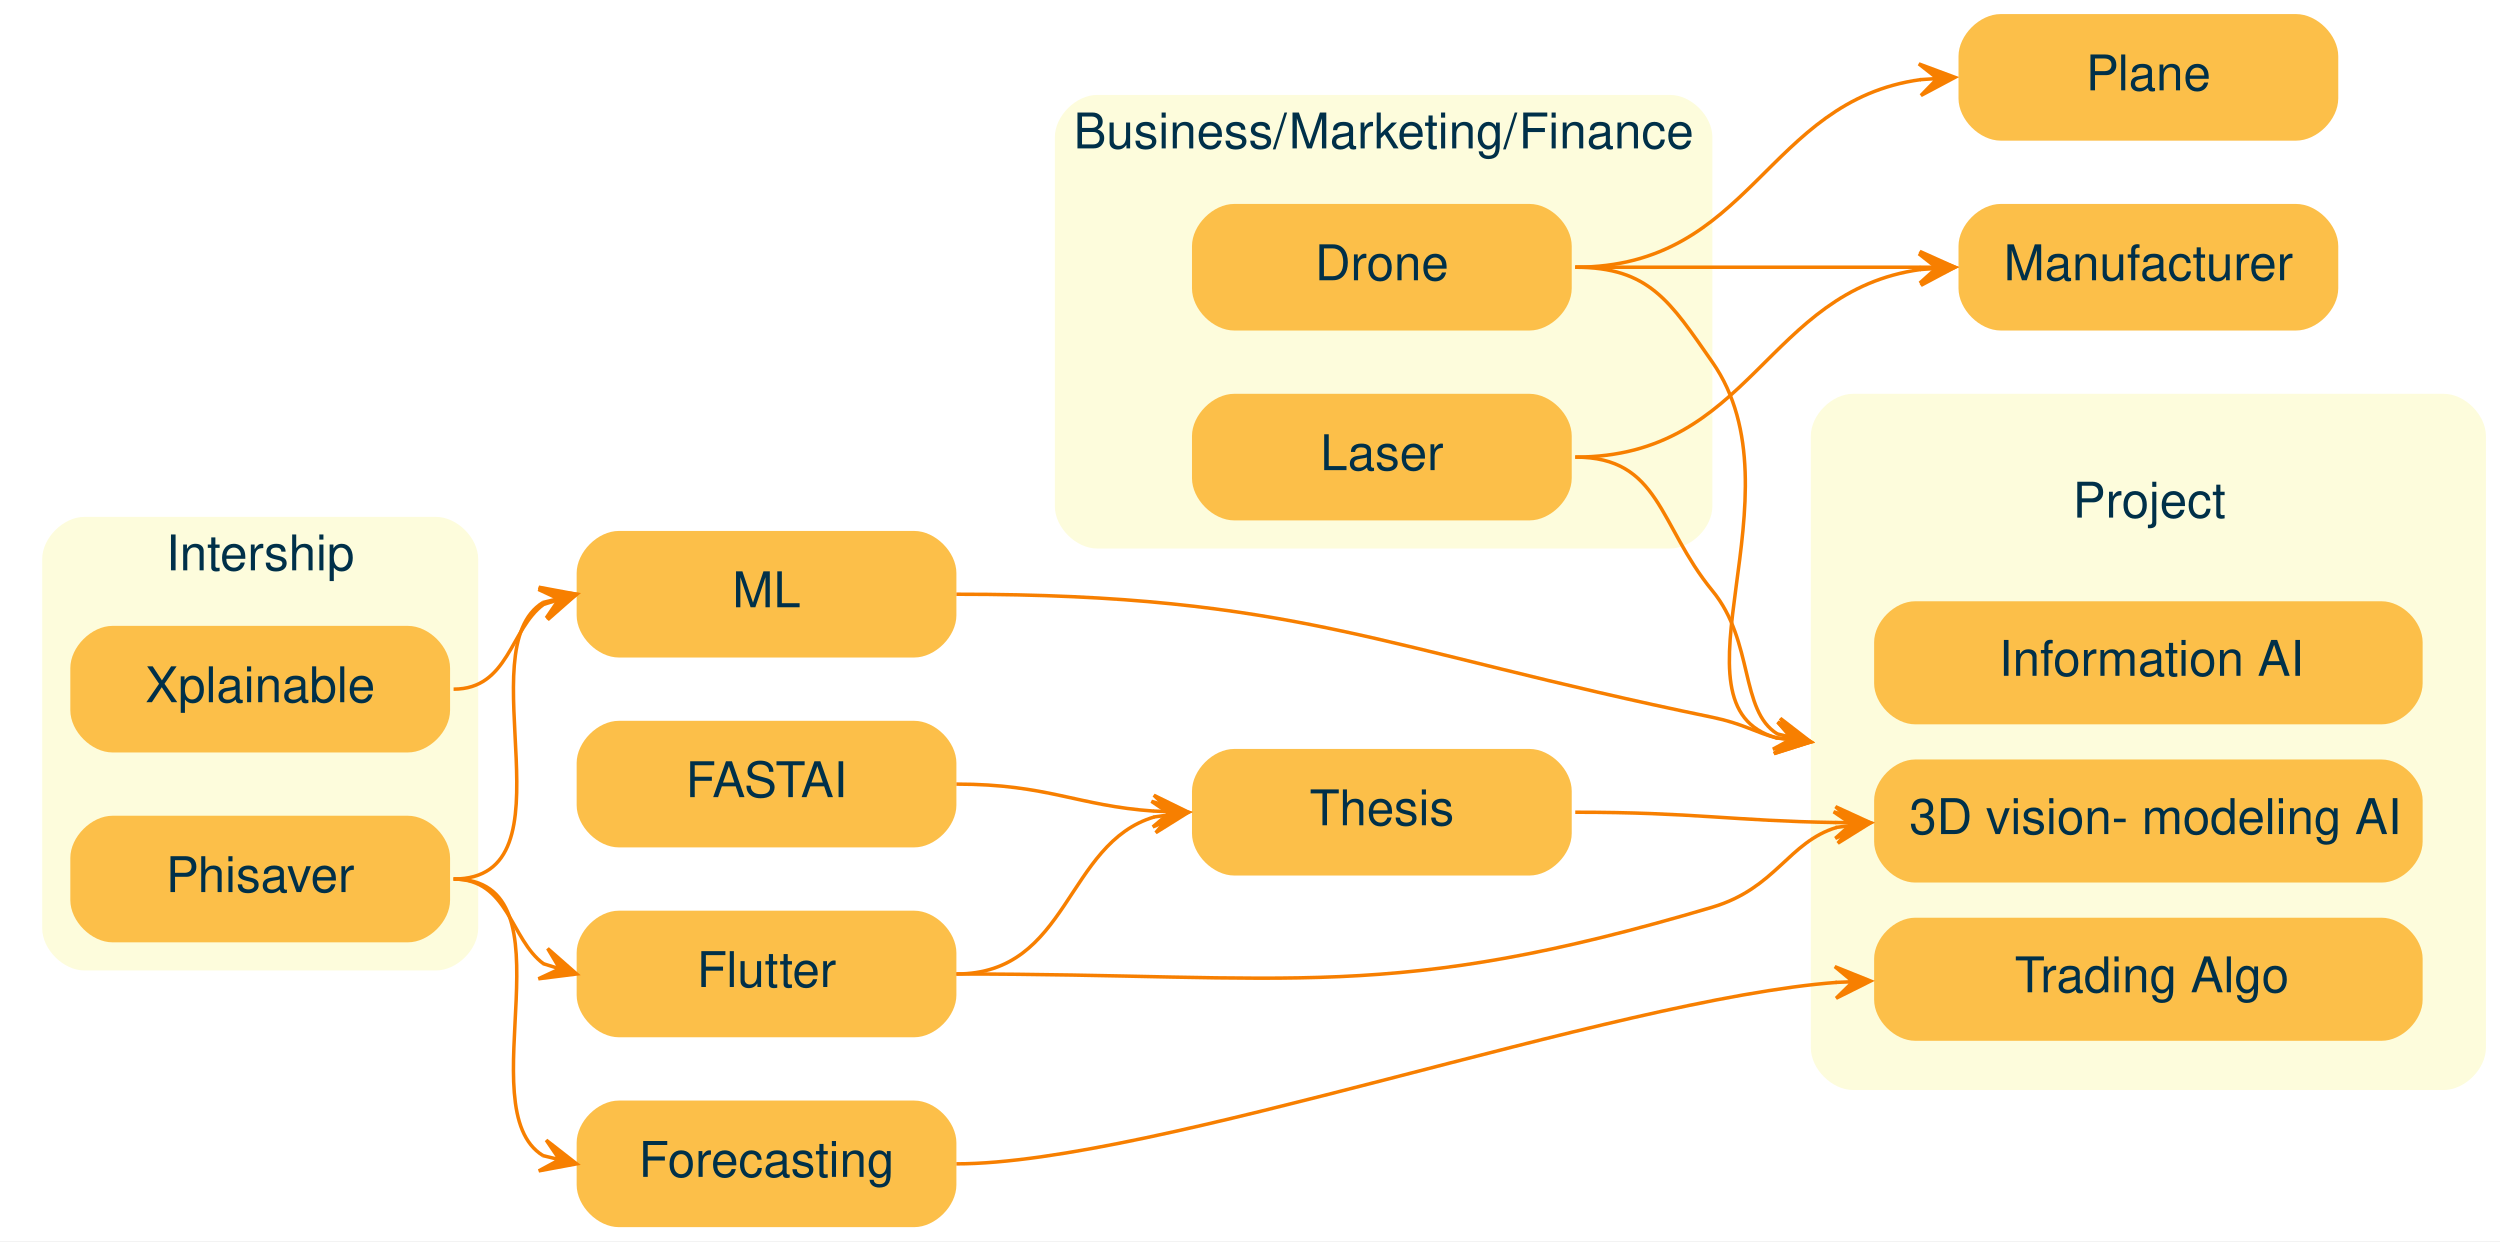
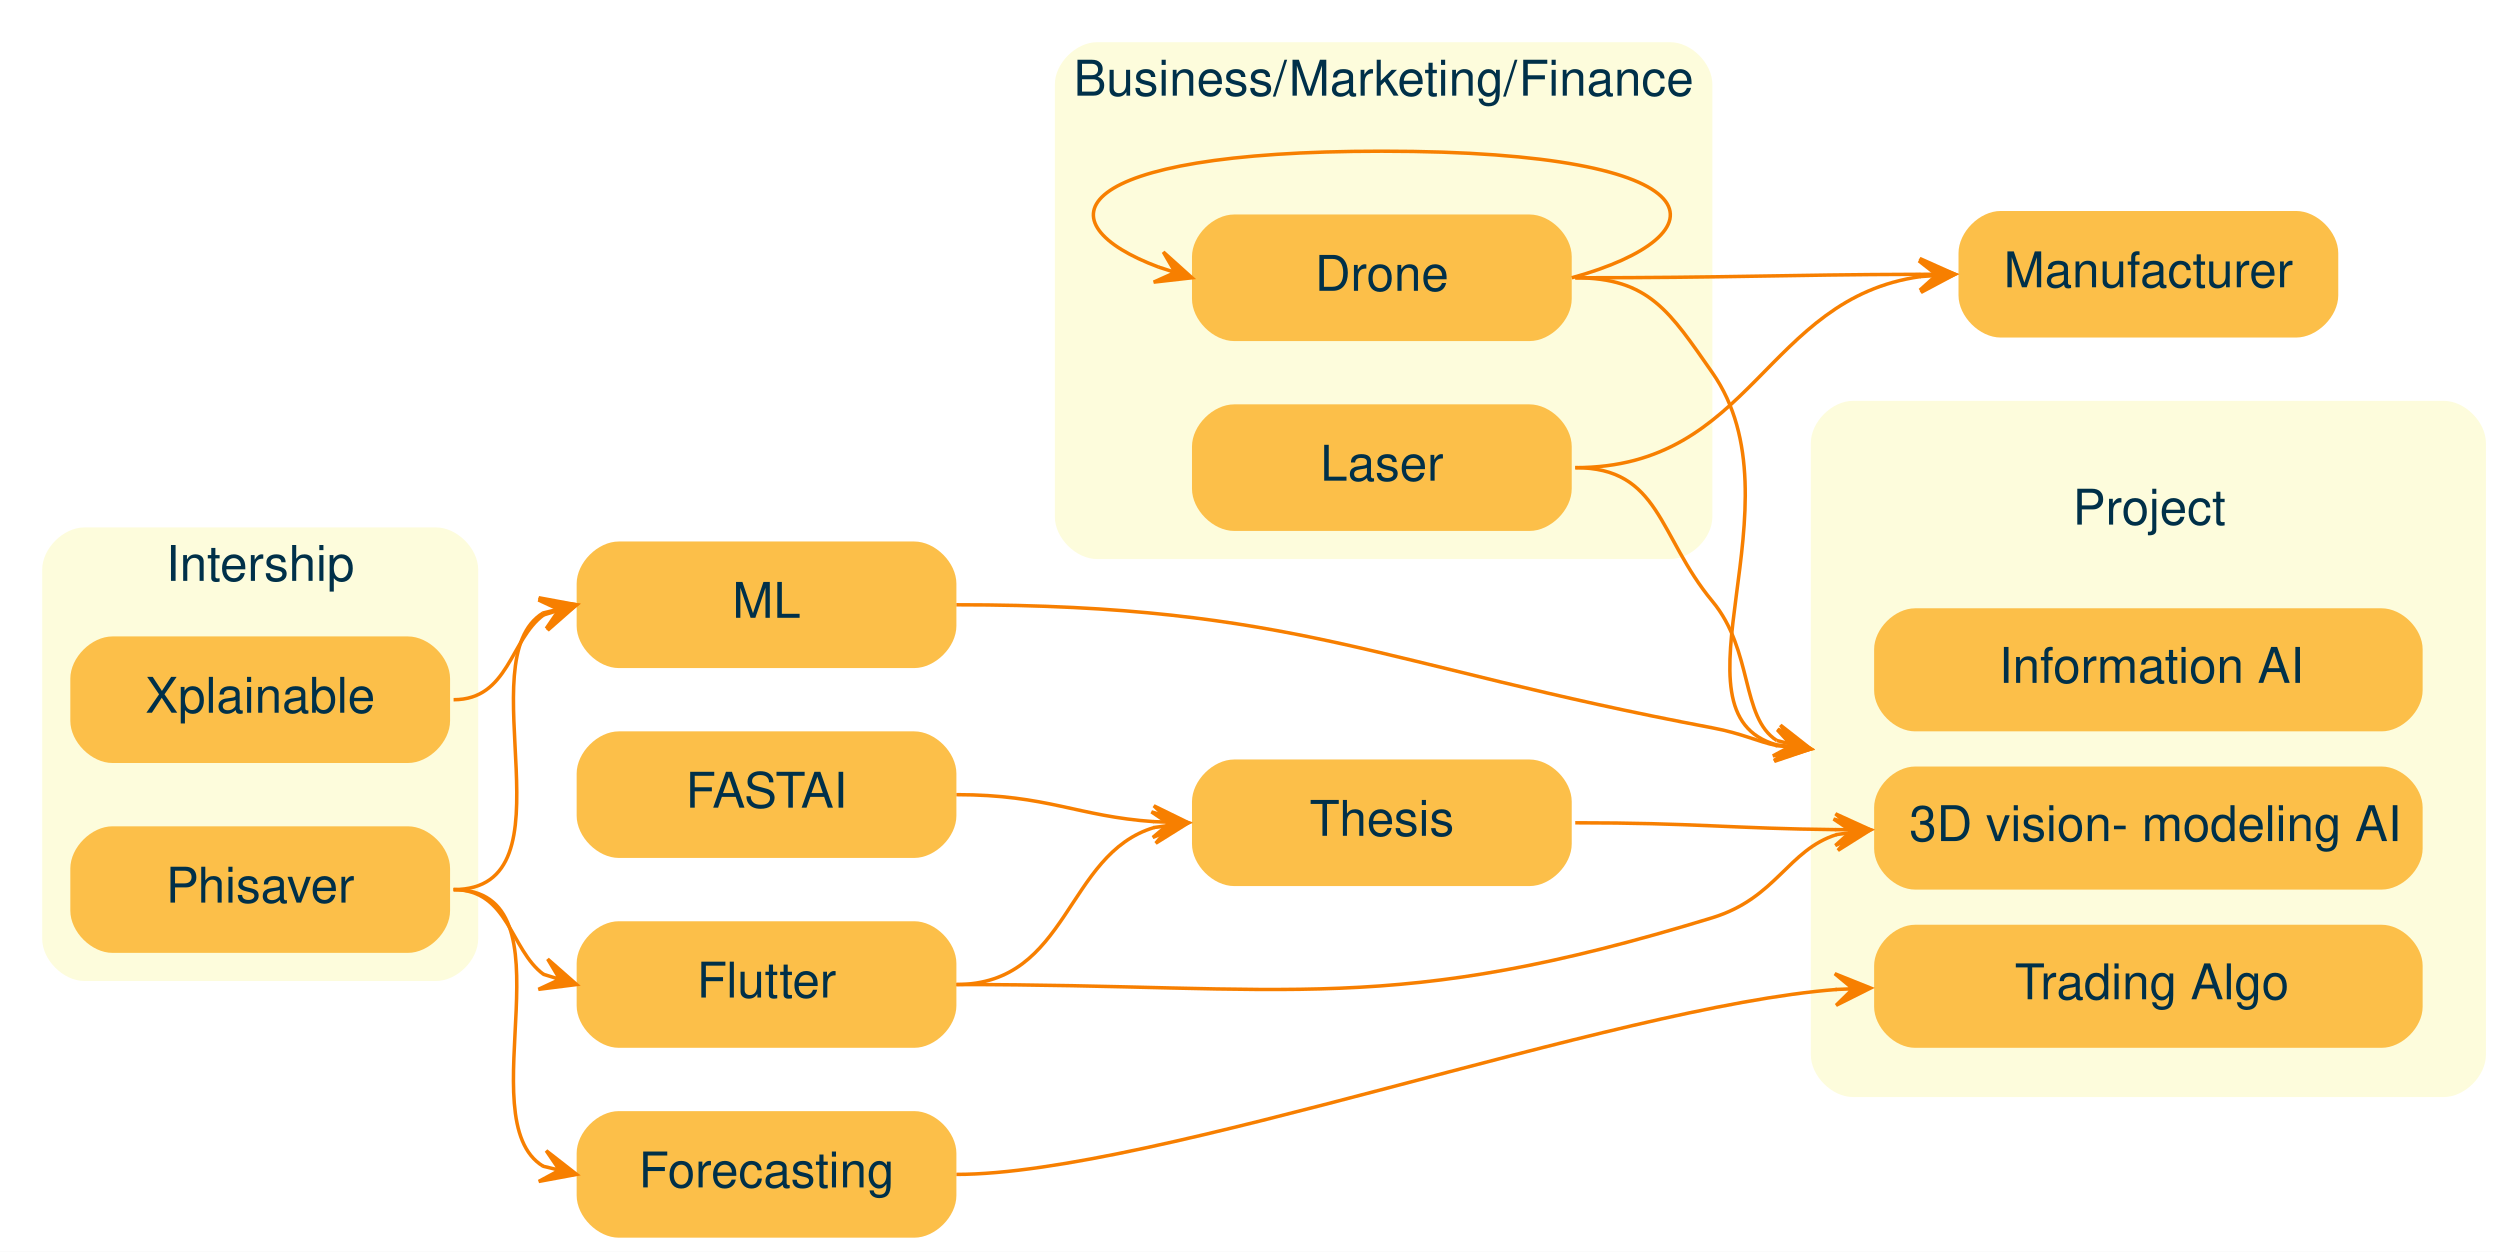
- <svg xmlns="http://www.w3.org/2000/svg" width="711pt" height="353pt" viewBox="0.00 0.00 711.00 353.00">
-   <g id="graph0" class="graph" transform="scale(1 1) rotate(0) translate(4 349)">
-     <polygon fill="white" stroke="none" points="-4,4 -4,-349 707,-349 707,4 -4,4" />
+ <svg xmlns="http://www.w3.org/2000/svg" width="711pt" height="356pt" viewBox="0.00 0.00 711.00 356.00">
+   <g id="graph0" class="graph" transform="scale(1 1) rotate(0) translate(4 352)">
+     <polygon fill="white" stroke="none" points="-4,4 -4,-352 707,-352 707,4 -4,4" />
    <g id="clust1" class="cluster">
-       <path fill="#fdfcdc" stroke="black" stroke-width="0" d="M308,-193C308,-193 471,-193 471,-193 477,-193 483,-199 483,-205 483,-205 483,-310 483,-310 483,-316 477,-322 471,-322 471,-322 308,-322 308,-322 302,-322 296,-316 296,-310 296,-310 296,-205 296,-205 296,-199 302,-193 308,-193" />
-       <text text-anchor="middle" x="389.5" y="-306.8" font-family="Helvetica,Arial,sans-serif" font-size="14.00" fill="#003049">Business/Marketing/Finance</text>
+       <path fill="#fdfcdc" stroke="black" stroke-width="0" d="M308,-193C308,-193 471,-193 471,-193 477,-193 483,-199 483,-205 483,-205 483,-328 483,-328 483,-334 477,-340 471,-340 471,-340 308,-340 308,-340 302,-340 296,-334 296,-328 296,-328 296,-205 296,-205 296,-199 302,-193 308,-193" />
+       <text text-anchor="middle" x="389.5" y="-324.8" font-family="Helvetica,Arial,sans-serif" font-size="14.00" fill="#003049">Business/Marketing/Finance</text>
    </g>
    <g id="clust2" class="cluster">
      <path fill="#fdfcdc" stroke="black" stroke-width="0" d="M20,-73C20,-73 120,-73 120,-73 126,-73 132,-79 132,-85 132,-85 132,-190 132,-190 132,-196 126,-202 120,-202 120,-202 20,-202 20,-202 14,-202 8,-196 8,-190 8,-190 8,-85 8,-85 8,-79 14,-73 20,-73" />
      <text text-anchor="middle" x="70" y="-186.8" font-family="Helvetica,Arial,sans-serif" font-size="14.00" fill="#003049">Intership</text>
    </g>
    <g id="node1" class="node">
      <path fill="#fcbf49" stroke="black" stroke-width="0" d="M431,-291C431,-291 347,-291 347,-291 341,-291 335,-285 335,-279 335,-279 335,-267 335,-267 335,-261 341,-255 347,-255 347,-255 431,-255 431,-255 437,-255 443,-261 443,-267 443,-267 443,-279 443,-279 443,-285 437,-291 431,-291" />
      <text text-anchor="middle" x="389" y="-269.3" font-family="Helvetica,Arial,sans-serif" font-size="14.00" fill="#003049">Drone</text>
    </g>
+     <g id="edge14" class="edge">
+       <path fill="none" stroke="#f77f00" d="M443,-273C486.75,-285 486.75,-309 389,-309 298.89,-309 291.85,-288.6 325.57,-276.02" />
+       <polygon fill="#f77f00" stroke="#f77f00" points="335,-273 326.85,-280.33 330.24,-274.52 325.48,-276.05 325.48,-276.05 325.48,-276.05 330.24,-274.52 324.1,-271.76 335,-273 335,-273" />
+     </g>
    <g id="node5" class="node">
-       <path fill="#fdfcdc" stroke="black" stroke-width="0" d="M691,-237C691,-237 523,-237 523,-237 517,-237 511,-231 511,-225 511,-225 511,-51 511,-51 511,-45 517,-39 523,-39 523,-39 691,-39 691,-39 697,-39 703,-45 703,-51 703,-51 703,-225 703,-225 703,-231 697,-237 691,-237" />
-       <text text-anchor="start" x="585.5" y="-201.8" font-family="Helvetica,Arial,sans-serif" font-size="14.00" fill="#003049">Project</text>
-       <path fill="#fcbf49" stroke="none" d="M540.67,-143C540.67,-143 673.33,-143 673.33,-143 679.17,-143 685,-148.83 685,-154.67 685,-154.67 685,-166.33 685,-166.33 685,-172.17 679.17,-178 673.33,-178 673.33,-178 540.67,-178 540.67,-178 534.83,-178 529,-172.17 529,-166.33 529,-166.33 529,-154.67 529,-154.67 529,-148.83 534.83,-143 540.67,-143" />
-       <text text-anchor="start" x="564.5" y="-156.8" font-family="Helvetica,Arial,sans-serif" font-size="14.00" fill="#003049">Information AI</text>
-       <path fill="#fcbf49" stroke="none" d="M540.67,-98C540.67,-98 673.33,-98 673.33,-98 679.17,-98 685,-103.83 685,-109.67 685,-109.67 685,-121.33 685,-121.33 685,-127.17 679.17,-133 673.33,-133 673.33,-133 540.67,-133 540.67,-133 534.83,-133 529,-127.17 529,-121.33 529,-121.33 529,-109.67 529,-109.67 529,-103.83 534.83,-98 540.67,-98" />
-       <text text-anchor="start" x="539" y="-111.8" font-family="Helvetica,Arial,sans-serif" font-size="14.00" fill="#003049">3D vision- modeling AI</text>
-       <path fill="#fcbf49" stroke="none" d="M540.67,-53C540.67,-53 673.33,-53 673.33,-53 679.17,-53 685,-58.83 685,-64.67 685,-64.67 685,-76.33 685,-76.33 685,-82.17 679.17,-88 673.33,-88 673.33,-88 540.67,-88 540.67,-88 534.83,-88 529,-82.17 529,-76.33 529,-76.33 529,-64.67 529,-64.67 529,-58.83 534.83,-53 540.67,-53" />
-       <text text-anchor="start" x="569" y="-66.8" font-family="Helvetica,Arial,sans-serif" font-size="14.00" fill="#003049">Trading Algo</text>
+       <path fill="#fdfcdc" stroke="black" stroke-width="0" d="M691,-238C691,-238 523,-238 523,-238 517,-238 511,-232 511,-226 511,-226 511,-52 511,-52 511,-46 517,-40 523,-40 523,-40 691,-40 691,-40 697,-40 703,-46 703,-52 703,-52 703,-226 703,-226 703,-232 697,-238 691,-238" />
+       <text text-anchor="start" x="585.5" y="-202.8" font-family="Helvetica,Arial,sans-serif" font-size="14.00" fill="#003049">Project</text>
+       <path fill="#fcbf49" stroke="none" d="M540.67,-144C540.67,-144 673.33,-144 673.33,-144 679.17,-144 685,-149.83 685,-155.67 685,-155.67 685,-167.33 685,-167.33 685,-173.17 679.17,-179 673.33,-179 673.33,-179 540.67,-179 540.67,-179 534.83,-179 529,-173.17 529,-167.33 529,-167.33 529,-155.67 529,-155.67 529,-149.83 534.83,-144 540.67,-144" />
+       <text text-anchor="start" x="564.5" y="-157.8" font-family="Helvetica,Arial,sans-serif" font-size="14.00" fill="#003049">Information AI</text>
+       <path fill="#fcbf49" stroke="none" d="M540.67,-99C540.67,-99 673.33,-99 673.33,-99 679.17,-99 685,-104.83 685,-110.67 685,-110.67 685,-122.33 685,-122.33 685,-128.17 679.17,-134 673.33,-134 673.33,-134 540.67,-134 540.67,-134 534.83,-134 529,-128.17 529,-122.33 529,-122.33 529,-110.67 529,-110.67 529,-104.83 534.83,-99 540.67,-99" />
+       <text text-anchor="start" x="539" y="-112.8" font-family="Helvetica,Arial,sans-serif" font-size="14.00" fill="#003049">3D vision- modeling AI</text>
+       <path fill="#fcbf49" stroke="none" d="M540.67,-54C540.67,-54 673.33,-54 673.33,-54 679.17,-54 685,-59.83 685,-65.67 685,-65.67 685,-77.33 685,-77.33 685,-83.17 679.17,-89 673.33,-89 673.33,-89 540.67,-89 540.67,-89 534.83,-89 529,-83.17 529,-77.33 529,-77.33 529,-65.67 529,-65.67 529,-59.83 534.83,-54 540.67,-54" />
+       <text text-anchor="start" x="569" y="-67.8" font-family="Helvetica,Arial,sans-serif" font-size="14.00" fill="#003049">Trading Algo</text>
    </g>
    <g id="edge13" class="edge">
-       <path fill="none" stroke="#f77f00" d="M444,-273C465.08,-273 470.93,-263.29 483,-246 509.17,-208.52 468.74,-148.36 501.12,-139.19" />
-       <polygon fill="#f77f00" stroke="#f77f00" points="511,-138 501.61,-143.66 506.04,-138.6 501.07,-139.19 501.07,-139.19 501.07,-139.19 506.04,-138.6 500.53,-134.73 511,-138 511,-138" />
+       <path fill="none" stroke="#f77f00" d="M444,-273C465.08,-273 470.91,-263.27 483,-246 508.98,-208.87 469.08,-149.26 501.2,-140.18" />
+       <polygon fill="#f77f00" stroke="#f77f00" points="511,-139 501.61,-144.66 506.04,-139.6 501.07,-140.19 501.07,-140.19 501.07,-140.19 506.04,-139.6 500.53,-135.72 511,-139 511,-139" />
    </g>
    <g id="node11" class="node">
-       <path fill="#fcbf49" stroke="black" stroke-width="0" d="M649,-291C649,-291 565,-291 565,-291 559,-291 553,-285 553,-279 553,-279 553,-267 553,-267 553,-261 559,-255 565,-255 565,-255 649,-255 649,-255 655,-255 661,-261 661,-267 661,-267 661,-279 661,-279 661,-285 655,-291 649,-291" />
-       <text text-anchor="middle" x="607" y="-269.3" font-family="Helvetica,Arial,sans-serif" font-size="14.00" fill="#003049">Manufacturer</text>
+       <path fill="#fcbf49" stroke="black" stroke-width="0" d="M649,-292C649,-292 565,-292 565,-292 559,-292 553,-286 553,-280 553,-280 553,-268 553,-268 553,-262 559,-256 565,-256 565,-256 649,-256 649,-256 655,-256 661,-262 661,-268 661,-268 661,-280 661,-280 661,-286 655,-292 649,-292" />
+       <text text-anchor="middle" x="607" y="-270.3" font-family="Helvetica,Arial,sans-serif" font-size="14.00" fill="#003049">Manufacturer</text>
    </g>
    <g id="edge15" class="edge">
-       <path fill="none" stroke="#f77f00" d="M444,-273C488.53,-273 502.08,-273 542.13,-273" />
-       <polygon fill="#f77f00" stroke="#f77f00" points="552,-273 542,-277.5 547,-273 542,-273 542,-273 542,-273 547,-273 542,-268.5 552,-273 552,-273" />
-     </g>
-     <g id="node12" class="node">
-       <path fill="#fcbf49" stroke="black" stroke-width="0" d="M649,-345C649,-345 565,-345 565,-345 559,-345 553,-339 553,-333 553,-333 553,-321 553,-321 553,-315 559,-309 565,-309 565,-309 649,-309 649,-309 655,-309 661,-315 661,-321 661,-321 661,-333 661,-333 661,-339 655,-345 649,-345" />
-       <text text-anchor="middle" x="607" y="-323.3" font-family="Helvetica,Arial,sans-serif" font-size="14.00" fill="#003049">Plane</text>
-     </g>
-     <g id="edge14" class="edge">
-       <path fill="none" stroke="#f77f00" d="M444,-273C494.21,-273 498.03,-320.26 542.26,-326.36" />
-       <polygon fill="#f77f00" stroke="#f77f00" points="552,-327 541.72,-330.83 547.01,-326.67 542.02,-326.34 542.02,-326.34 542.02,-326.34 547.01,-326.67 542.32,-321.85 552,-327 552,-327" />
+       <path fill="none" stroke="#f77f00" d="M444,-273C488.53,-273 502.08,-273.86 542.13,-273.99" />
+       <polygon fill="#f77f00" stroke="#f77f00" points="552,-274 541.99,-278.48 547,-273.99 542,-273.98 542,-273.98 542,-273.98 547,-273.99 542.01,-269.48 552,-274 552,-274" />
    </g>
    <g id="node2" class="node">
      <path fill="#fcbf49" stroke="black" stroke-width="0" d="M431,-237C431,-237 347,-237 347,-237 341,-237 335,-231 335,-225 335,-225 335,-213 335,-213 335,-207 341,-201 347,-201 347,-201 431,-201 431,-201 437,-201 443,-207 443,-213 443,-213 443,-225 443,-225 443,-231 437,-237 431,-237" />
      <text text-anchor="middle" x="389" y="-215.3" font-family="Helvetica,Arial,sans-serif" font-size="14.00" fill="#003049">Laser</text>
    </g>
    <g id="edge11" class="edge">
-       <path fill="none" stroke="#f77f00" d="M444,-219C468.2,-219 467.64,-199.7 483,-181 494.88,-166.55 490.76,-146.87 501.49,-140.27" />
-       <polygon fill="#f77f00" stroke="#f77f00" points="511,-138 502.32,-144.7 506.14,-139.16 501.27,-140.32 501.27,-140.32 501.27,-140.32 506.14,-139.16 500.23,-135.94 511,-138 511,-138" />
+       <path fill="none" stroke="#f77f00" d="M444,-219C468.2,-219 467.54,-199.62 483,-181 494.65,-166.98 491.04,-148.02 501.31,-141.4" />
+       <polygon fill="#f77f00" stroke="#f77f00" points="511,-139 502.37,-145.77 506.15,-140.2 501.29,-141.4 501.29,-141.4 501.29,-141.4 506.15,-140.2 500.21,-137.03 511,-139 511,-139" />
    </g>
    <g id="edge12" class="edge">
-       <path fill="none" stroke="#f77f00" d="M444,-219C494.21,-219 498.03,-266.26 542.26,-272.36" />
-       <polygon fill="#f77f00" stroke="#f77f00" points="552,-273 541.72,-276.83 547.01,-272.67 542.02,-272.34 542.02,-272.34 542.02,-272.34 547.01,-272.67 542.32,-267.85 552,-273 552,-273" />
+       <path fill="none" stroke="#f77f00" d="M444,-219C494.39,-219 497.88,-267.14 542.22,-273.34" />
+       <polygon fill="#f77f00" stroke="#f77f00" points="552,-274 541.72,-277.82 547.01,-273.67 542.02,-273.33 542.02,-273.33 542.02,-273.33 547.01,-273.67 542.32,-268.84 552,-274 552,-274" />
    </g>
    <g id="node3" class="node">
      <path fill="#fcbf49" stroke="black" stroke-width="0" d="M112,-117C112,-117 28,-117 28,-117 22,-117 16,-111 16,-105 16,-105 16,-93 16,-93 16,-87 22,-81 28,-81 28,-81 112,-81 112,-81 118,-81 124,-87 124,-93 124,-93 124,-105 124,-105 124,-111 118,-117 112,-117" />
      <text text-anchor="middle" x="70" y="-95.3" font-family="Helvetica,Arial,sans-serif" font-size="14.00" fill="#003049">Phisaver</text>
    </g>
    <g id="node8" class="node">
      <path fill="#fcbf49" stroke="black" stroke-width="0" d="M256,-90C256,-90 172,-90 172,-90 166,-90 160,-84 160,-78 160,-78 160,-66 160,-66 160,-60 166,-54 172,-54 172,-54 256,-54 256,-54 262,-54 268,-60 268,-66 268,-66 268,-78 268,-78 268,-84 262,-90 256,-90" />
      <text text-anchor="middle" x="214" y="-68.3" font-family="Helvetica,Arial,sans-serif" font-size="14.00" fill="#003049">Flutter</text>
    </g>
    <g id="edge3" class="edge">
      <path fill="none" stroke="#f77f00" d="M125,-99C140.66,-99 141.11,-81.85 150.59,-74.89" />
      <polygon fill="#f77f00" stroke="#f77f00" points="160,-72 151.76,-79.24 155.22,-73.47 150.44,-74.94 150.44,-74.94 150.44,-74.94 155.22,-73.47 149.12,-70.63 160,-72 160,-72" />
    </g>
    <g id="node9" class="node">
      <path fill="#fcbf49" stroke="black" stroke-width="0" d="M256,-36C256,-36 172,-36 172,-36 166,-36 160,-30 160,-24 160,-24 160,-12 160,-12 160,-6 166,0 172,0 172,0 256,0 256,0 262,0 268,-6 268,-12 268,-12 268,-24 268,-24 268,-30 262,-36 256,-36" />
      <text text-anchor="middle" x="214" y="-14.3" font-family="Helvetica,Arial,sans-serif" font-size="14.00" fill="#003049">Forecasting</text>
    </g>
    <g id="edge4" class="edge">
      <path fill="none" stroke="#f77f00" d="M125,-99C160.23,-99 128.75,-33.62 150.44,-20.34" />
      <polygon fill="#f77f00" stroke="#f77f00" points="160,-18 151.35,-24.74 155.14,-19.19 150.29,-20.37 150.29,-20.37 150.29,-20.37 155.14,-19.19 149.22,-16 160,-18 160,-18" />
    </g>
    <g id="node10" class="node">
      <path fill="#fcbf49" stroke="black" stroke-width="0" d="M256,-198C256,-198 172,-198 172,-198 166,-198 160,-192 160,-186 160,-186 160,-174 160,-174 160,-168 166,-162 172,-162 172,-162 256,-162 256,-162 262,-162 268,-168 268,-174 268,-174 268,-186 268,-186 268,-192 262,-198 256,-198" />
      <text text-anchor="middle" x="214" y="-176.3" font-family="Helvetica,Arial,sans-serif" font-size="14.00" fill="#003049">ML</text>
    </g>
    <g id="edge5" class="edge">
      <path fill="none" stroke="#f77f00" d="M125,-99C160.23,-99 128.75,-164.38 150.44,-177.66" />
      <polygon fill="#f77f00" stroke="#f77f00" points="160,-180 149.22,-182 155.14,-178.81 150.29,-177.63 150.29,-177.63 150.29,-177.63 155.14,-178.81 151.35,-173.26 160,-180 160,-180" />
    </g>
    <g id="node4" class="node">
      <path fill="#fcbf49" stroke="black" stroke-width="0" d="M112,-171C112,-171 28,-171 28,-171 22,-171 16,-165 16,-159 16,-159 16,-147 16,-147 16,-141 22,-135 28,-135 28,-135 112,-135 112,-135 118,-135 124,-141 124,-147 124,-147 124,-159 124,-159 124,-165 118,-171 112,-171" />
      <text text-anchor="middle" x="70" y="-149.3" font-family="Helvetica,Arial,sans-serif" font-size="14.00" fill="#003049">Xplainable</text>
    </g>
    <g id="edge9" class="edge">
      <path fill="none" stroke="#f77f00" d="M125,-153C140.66,-153 141.11,-170.15 150.59,-177.11" />
      <polygon fill="#f77f00" stroke="#f77f00" points="160,-180 149.12,-181.37 155.22,-178.53 150.44,-177.06 150.44,-177.06 150.44,-177.06 155.22,-178.53 151.76,-172.76 160,-180 160,-180" />
    </g>
    <g id="node6" class="node">
      <path fill="#fcbf49" stroke="black" stroke-width="0" d="M256,-144C256,-144 172,-144 172,-144 166,-144 160,-138 160,-132 160,-132 160,-120 160,-120 160,-114 166,-108 172,-108 172,-108 256,-108 256,-108 262,-108 268,-114 268,-120 268,-120 268,-132 268,-132 268,-138 262,-144 256,-144" />
      <text text-anchor="middle" x="214" y="-122.3" font-family="Helvetica,Arial,sans-serif" font-size="14.00" fill="#003049">FASTAI</text>
    </g>
    <g id="node7" class="node">
      <path fill="#fcbf49" stroke="black" stroke-width="0" d="M431,-136C431,-136 347,-136 347,-136 341,-136 335,-130 335,-124 335,-124 335,-112 335,-112 335,-106 341,-100 347,-100 347,-100 431,-100 431,-100 437,-100 443,-106 443,-112 443,-112 443,-124 443,-124 443,-130 437,-136 431,-136" />
      <text text-anchor="middle" x="389" y="-114.3" font-family="Helvetica,Arial,sans-serif" font-size="14.00" fill="#003049">Thesis</text>
    </g>
    <g id="edge1" class="edge">
      <path fill="none" stroke="#f77f00" d="M268,-126C293.97,-126 302.45,-119.82 324.18,-118.32" />
      <polygon fill="#f77f00" stroke="#f77f00" points="334,-118 324.15,-122.83 329,-118.16 324.01,-118.33 324.01,-118.33 324.01,-118.33 329,-118.16 323.86,-113.83 334,-118 334,-118" />
    </g>
    <g id="edge2" class="edge">
-       <path fill="none" stroke="#f77f00" d="M444,-118C477.85,-118 488.66,-115.54 518.19,-115.07" />
-       <polygon fill="#f77f00" stroke="#f77f00" points="528,-115 518.03,-119.58 523,-115.04 518,-115.08 518,-115.08 518,-115.08 523,-115.04 517.97,-110.58 528,-115 528,-115" />
+       <path fill="none" stroke="#f77f00" d="M444,-118C477.84,-118 488.66,-116.36 518.19,-116.05" />
+       <polygon fill="#f77f00" stroke="#f77f00" points="528,-116 518.02,-120.55 523,-116.03 518,-116.05 518,-116.05 518,-116.05 523,-116.03 517.98,-111.55 528,-116 528,-116" />
    </g>
    <g id="edge7" class="edge">
-       <path fill="none" stroke="#f77f00" d="M268,-72C363.93,-72 391.05,-63.66 483,-91 501.16,-96.4 504.57,-109.54 518.43,-113.71" />
-       <polygon fill="#f77f00" stroke="#f77f00" points="528,-115 517.49,-118.12 523.04,-114.33 518.09,-113.66 518.09,-113.66 518.09,-113.66 523.04,-114.33 518.69,-109.2 528,-115 528,-115" />
+       <path fill="none" stroke="#f77f00" d="M268,-72C363.93,-72 391.29,-62.87 483,-91 501.28,-96.61 504.46,-110.31 518.37,-114.65" />
+       <polygon fill="#f77f00" stroke="#f77f00" points="528,-116 517.47,-119.07 523.05,-115.31 518.1,-114.62 518.1,-114.62 518.1,-114.62 523.05,-115.31 518.72,-110.16 528,-116 528,-116" />
    </g>
    <g id="edge8" class="edge">
      <path fill="none" stroke="#f77f00" d="M268,-72C300.12,-72 298.94,-109.13 324.3,-116.67" />
      <polygon fill="#f77f00" stroke="#f77f00" points="334,-118 323.48,-121.1 329.05,-117.32 324.09,-116.64 324.09,-116.64 324.09,-116.64 329.05,-117.32 324.7,-112.19 334,-118 334,-118" />
    </g>
    <g id="edge6" class="edge">
-       <path fill="none" stroke="#f77f00" d="M268,-18C323.93,-18 454.85,-64.85 518.4,-69.61" />
-       <polygon fill="#f77f00" stroke="#f77f00" points="528,-70 517.83,-74.09 523,-69.8 518.01,-69.6 518.01,-69.6 518.01,-69.6 523,-69.8 518.19,-65.1 528,-70 528,-70" />
+       <path fill="none" stroke="#f77f00" d="M268,-18C323.97,-18 454.82,-65.75 518.4,-70.6" />
+       <polygon fill="#f77f00" stroke="#f77f00" points="528,-71 517.82,-75.08 523,-70.79 518.01,-70.59 518.01,-70.59 518.01,-70.59 523,-70.79 518.19,-66.09 528,-71 528,-71" />
    </g>
    <g id="edge10" class="edge">
-       <path fill="none" stroke="#f77f00" d="M268,-180C364.81,-180 388.18,-164.54 483,-145 491.64,-143.22 495.57,-140.58 501.35,-139.1" />
-       <polygon fill="#f77f00" stroke="#f77f00" points="511,-138 501.58,-143.61 506.03,-138.57 501.06,-139.14 501.06,-139.14 501.06,-139.14 506.03,-138.57 500.55,-134.66 511,-138 511,-138" />
+       <path fill="none" stroke="#f77f00" d="M268,-180C364.81,-180 387.86,-162.93 483,-145 491.6,-143.38 495.59,-141.15 501.39,-139.92" />
+       <polygon fill="#f77f00" stroke="#f77f00" points="511,-139 501.47,-144.43 506.02,-139.47 501.05,-139.95 501.05,-139.95 501.05,-139.95 506.02,-139.47 500.62,-135.47 511,-139 511,-139" />
    </g>
  </g>
</svg>
